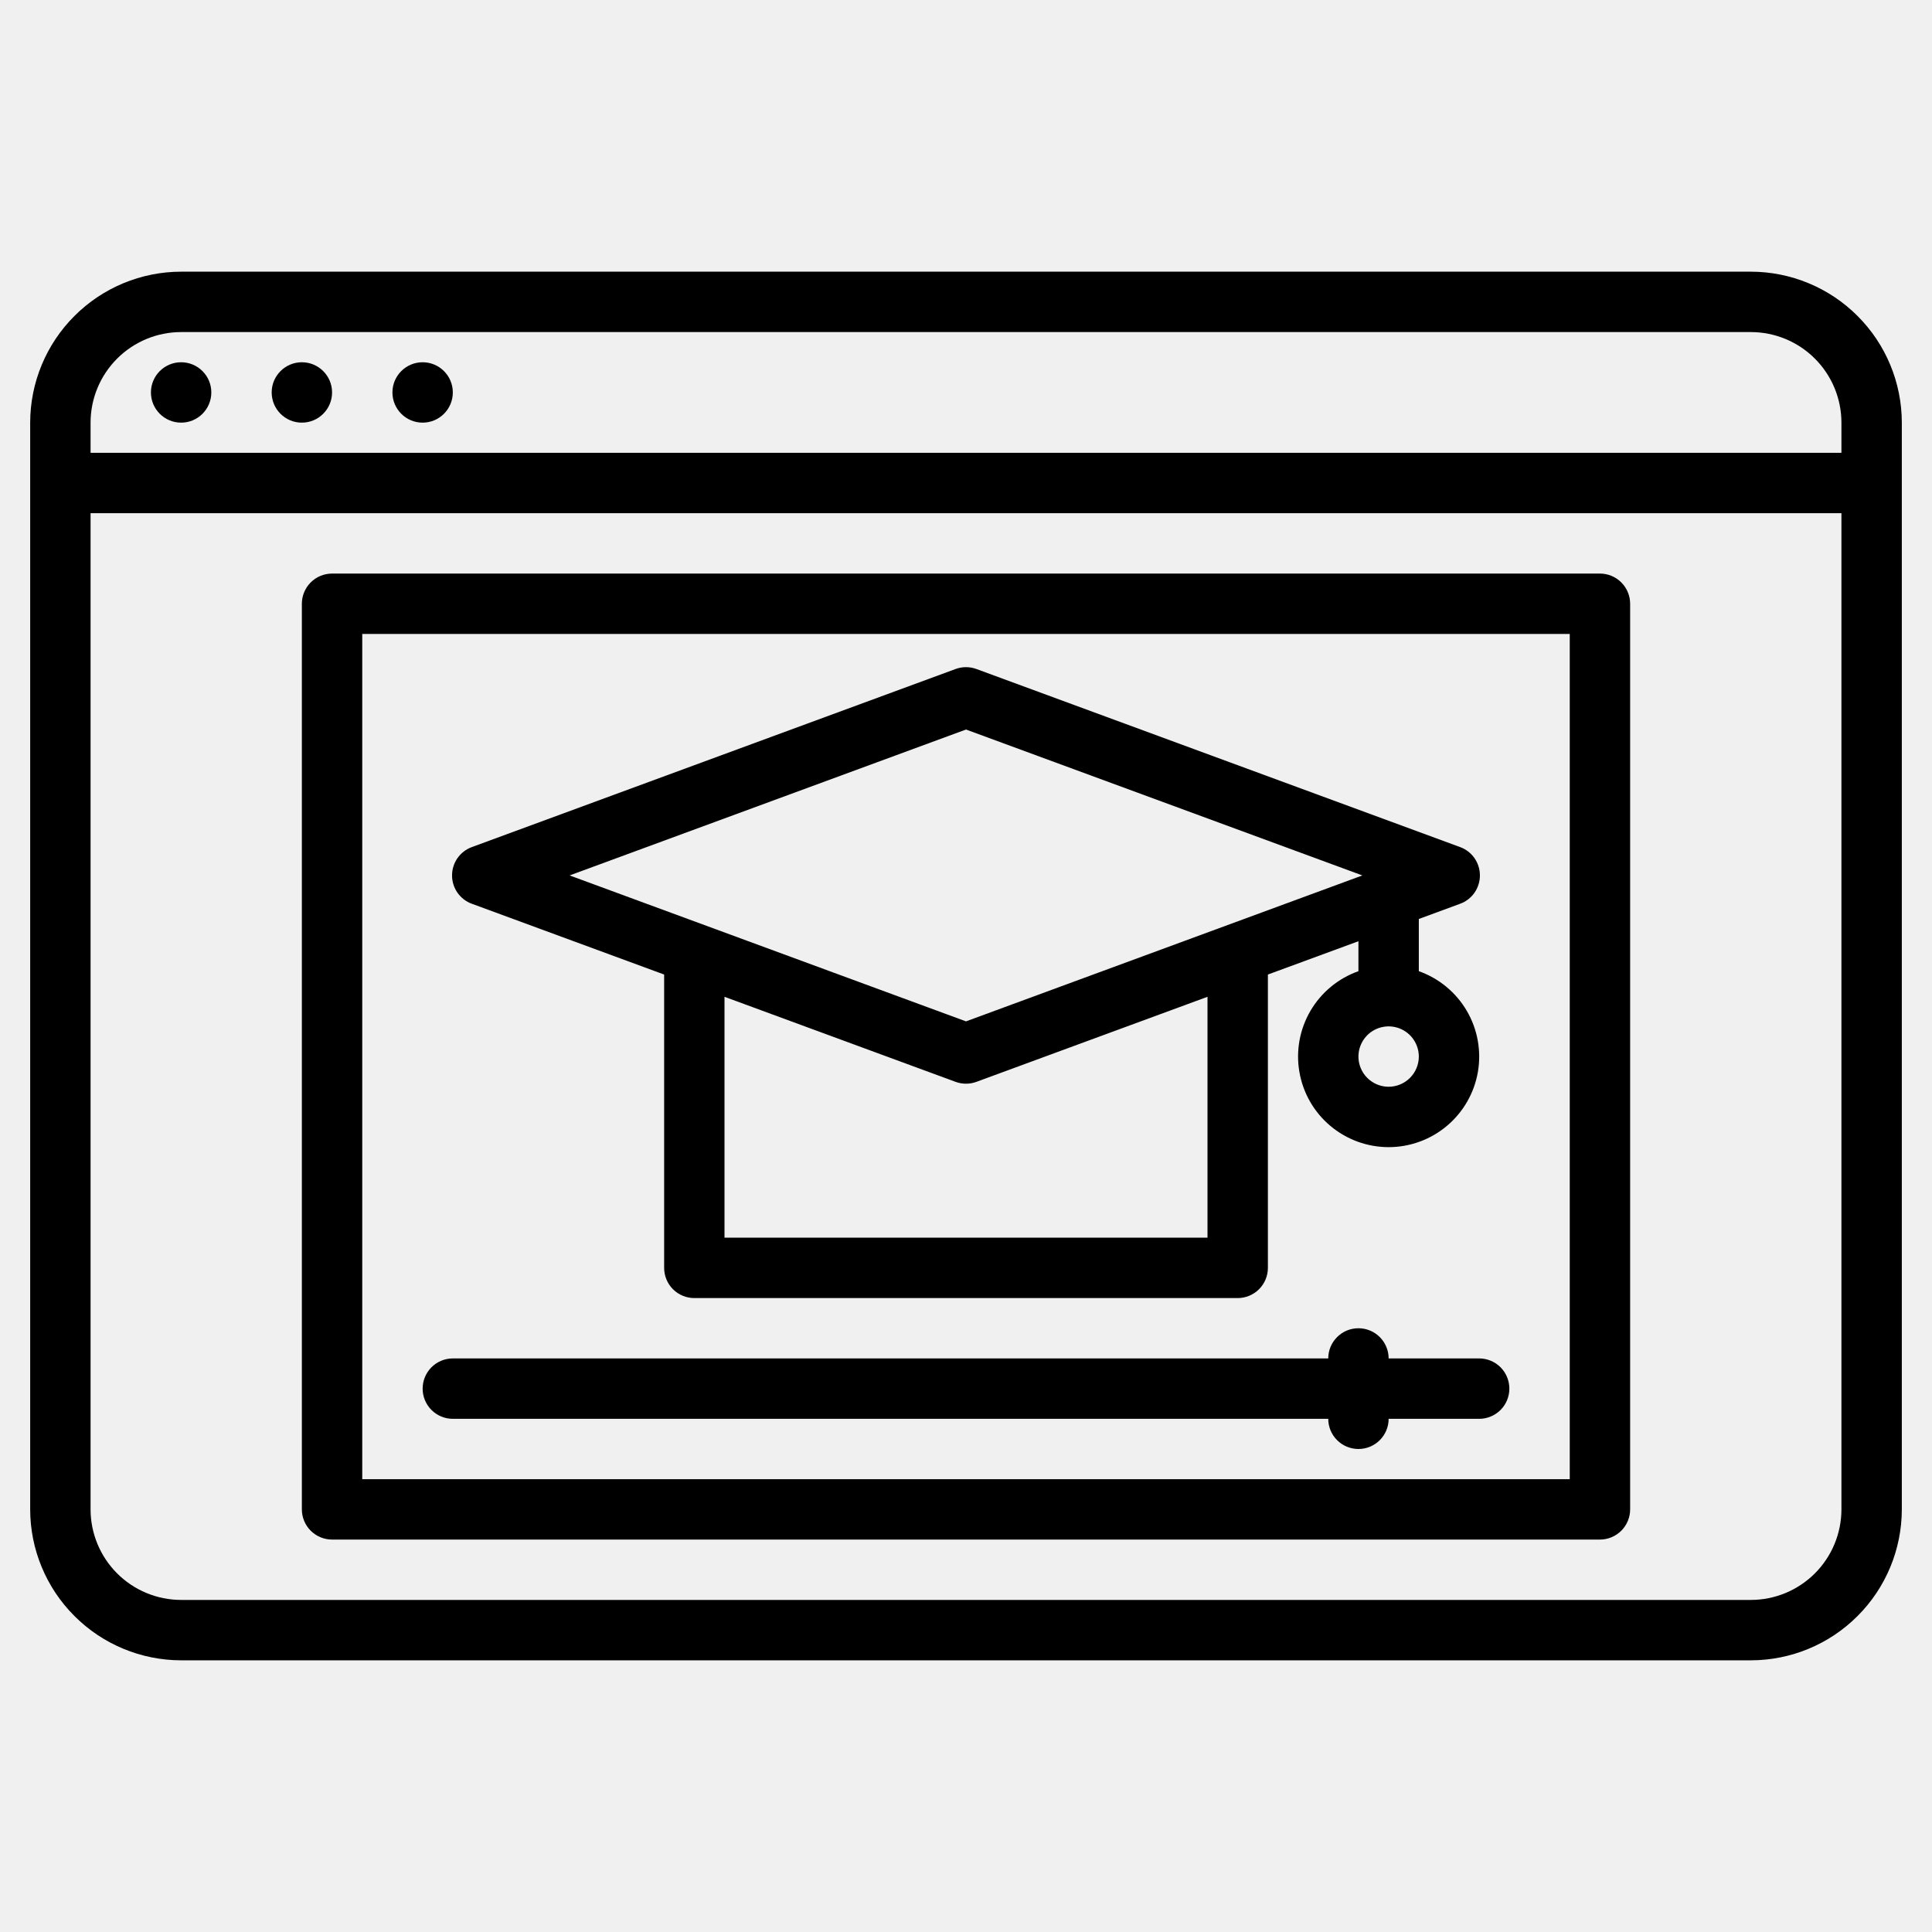
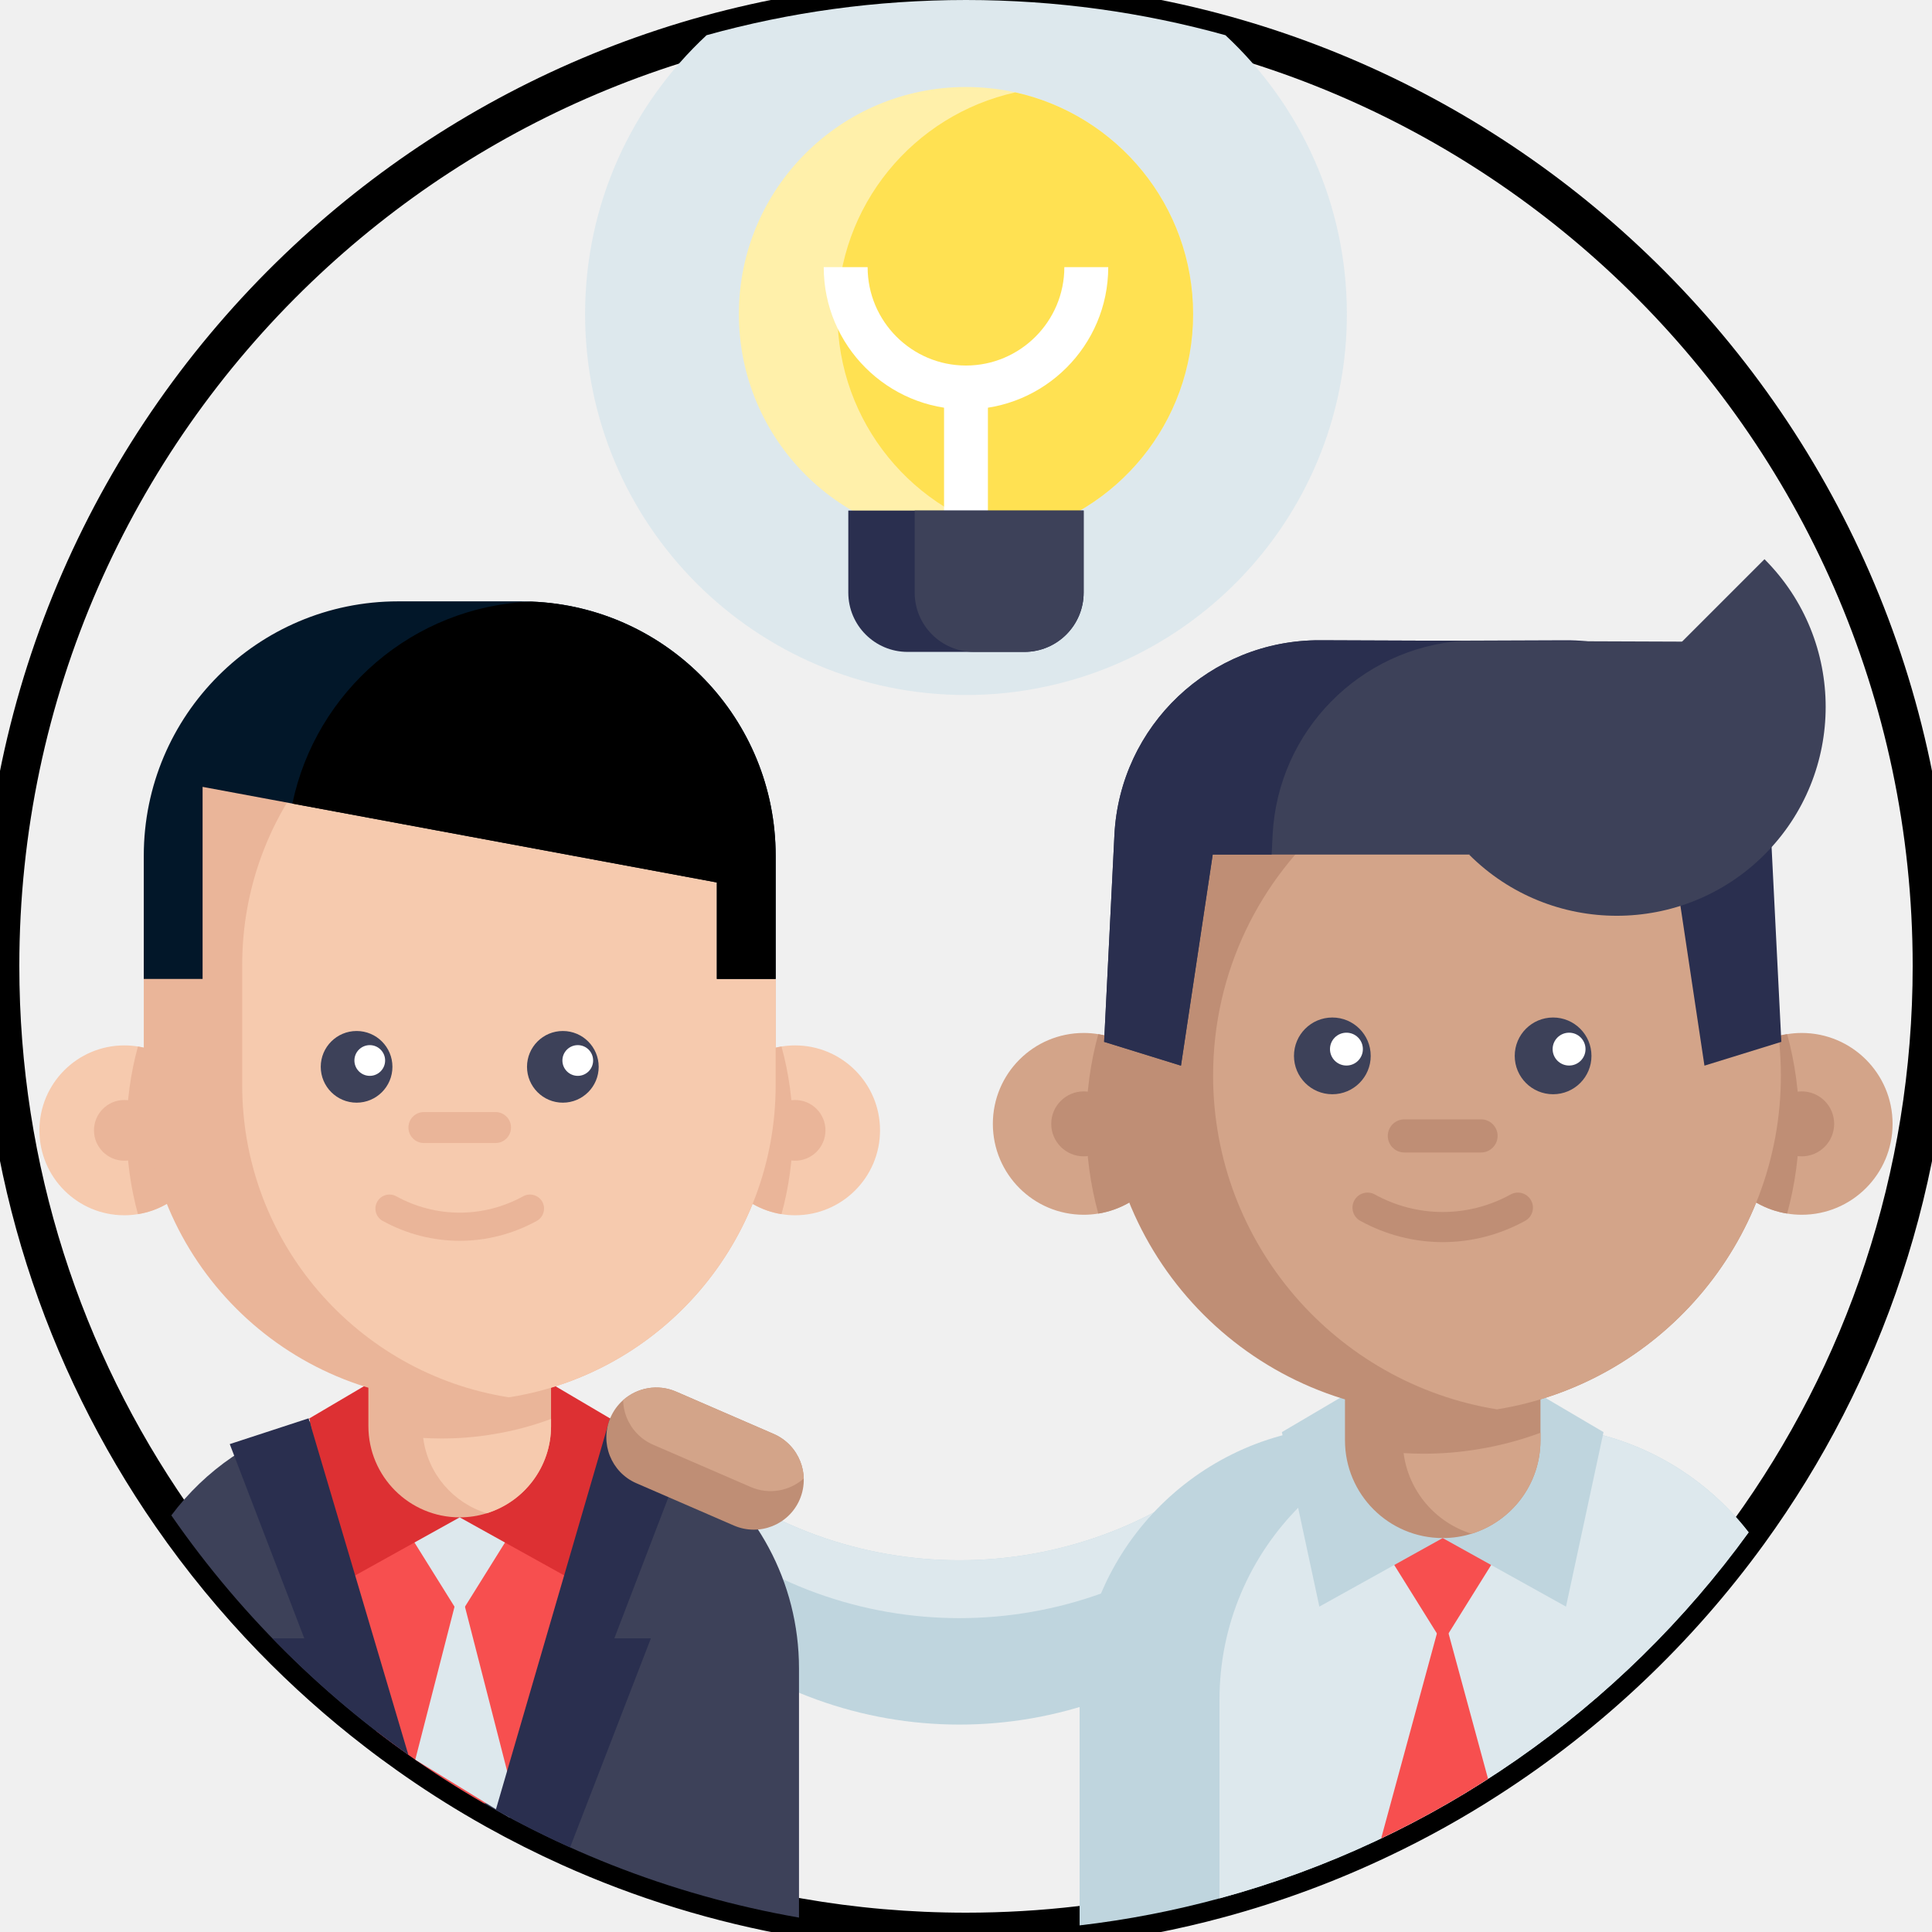
<svg xmlns="http://www.w3.org/2000/svg" width="50" height="50" viewBox="0 0 50 50" fill="none">
-   <path d="M45.312 7.031H4.688C3.652 7.032 2.659 7.444 1.927 8.177C1.194 8.909 0.782 9.902 0.781 10.938V39.062C0.782 40.098 1.194 41.091 1.927 41.823C2.659 42.556 3.652 42.968 4.688 42.969H45.312C46.348 42.968 47.341 42.556 48.073 41.823C48.806 41.091 49.218 40.098 49.219 39.062V10.938C49.218 9.902 48.806 8.909 48.073 8.177C47.341 7.444 46.348 7.032 45.312 7.031ZM2.344 10.938C2.344 10.316 2.592 9.72 3.031 9.281C3.47 8.842 4.066 8.594 4.688 8.594H45.312C45.934 8.594 46.53 8.842 46.969 9.281C47.408 9.72 47.656 10.316 47.656 10.938V11.719H2.344V10.938ZM47.656 39.062C47.656 39.684 47.408 40.28 46.969 40.719C46.53 41.158 45.934 41.406 45.312 41.406H4.688C4.066 41.406 3.47 41.158 3.031 40.719C2.592 40.28 2.344 39.684 2.344 39.062V13.281H47.656V39.062Z" fill="black" />
-   <path d="M4.688 10.938C5.119 10.938 5.469 10.588 5.469 10.156C5.469 9.725 5.119 9.375 4.688 9.375C4.256 9.375 3.906 9.725 3.906 10.156C3.906 10.588 4.256 10.938 4.688 10.938Z" fill="black" />
-   <path d="M7.812 10.938C8.244 10.938 8.594 10.588 8.594 10.156C8.594 9.725 8.244 9.375 7.812 9.375C7.381 9.375 7.031 9.725 7.031 10.156C7.031 10.588 7.381 10.938 7.812 10.938Z" fill="black" />
-   <path d="M10.938 10.938C11.369 10.938 11.719 10.588 11.719 10.156C11.719 9.725 11.369 9.375 10.938 9.375C10.506 9.375 10.156 9.725 10.156 10.156C10.156 10.588 10.506 10.938 10.938 10.938Z" fill="black" />
-   <path d="M12.211 23.389L17.188 25.221V32.812C17.188 33.02 17.27 33.218 17.416 33.365C17.563 33.511 17.762 33.594 17.969 33.594H32.031C32.239 33.594 32.437 33.511 32.584 33.365C32.73 33.218 32.813 33.02 32.813 32.812V25.221L35.156 24.359V25.134C34.635 25.319 34.196 25.681 33.916 26.158C33.636 26.635 33.534 27.195 33.628 27.74C33.721 28.285 34.004 28.78 34.427 29.136C34.85 29.492 35.385 29.688 35.938 29.688C36.49 29.688 37.026 29.492 37.448 29.136C37.871 28.78 38.154 28.285 38.248 27.74C38.341 27.195 38.239 26.635 37.959 26.158C37.679 25.681 37.24 25.319 36.719 25.134V23.783L37.789 23.389C37.939 23.334 38.069 23.234 38.16 23.103C38.251 22.972 38.3 22.816 38.3 22.656C38.3 22.496 38.251 22.34 38.16 22.209C38.069 22.078 37.939 21.978 37.789 21.923L25.27 17.314C25.095 17.25 24.904 17.25 24.73 17.314L12.21 21.923C12.06 21.978 11.931 22.078 11.839 22.209C11.748 22.34 11.699 22.496 11.699 22.656C11.699 22.816 11.748 22.972 11.839 23.103C11.931 23.234 12.06 23.334 12.21 23.389H12.211ZM35.938 28.125C35.783 28.125 35.632 28.079 35.504 27.993C35.375 27.907 35.275 27.785 35.216 27.643C35.157 27.5 35.141 27.343 35.171 27.191C35.202 27.04 35.276 26.901 35.385 26.791C35.494 26.682 35.634 26.608 35.785 26.578C35.937 26.547 36.094 26.563 36.236 26.622C36.379 26.681 36.501 26.781 36.587 26.91C36.673 27.038 36.719 27.189 36.719 27.344C36.719 27.551 36.636 27.749 36.49 27.896C36.343 28.042 36.145 28.125 35.938 28.125ZM31.25 32.031H18.75V25.797L24.73 27.998C24.904 28.062 25.096 28.062 25.27 27.998L31.25 25.797V32.031ZM25 18.88L35.258 22.656L25 26.433L14.742 22.656L25 18.88Z" fill="black" />
-   <path d="M8.594 39.844H41.406C41.613 39.844 41.812 39.761 41.959 39.615C42.105 39.468 42.188 39.27 42.188 39.062V15.625C42.188 15.418 42.105 15.219 41.959 15.073C41.812 14.926 41.613 14.844 41.406 14.844H8.594C8.387 14.844 8.188 14.926 8.041 15.073C7.895 15.219 7.812 15.418 7.812 15.625V39.062C7.812 39.27 7.895 39.468 8.041 39.615C8.188 39.761 8.387 39.844 8.594 39.844ZM9.375 16.406H40.625V38.281H9.375V16.406Z" fill="black" />
-   <path d="M38.281 35.156H35.938C35.938 34.949 35.855 34.75 35.709 34.604C35.562 34.457 35.364 34.375 35.156 34.375C34.949 34.375 34.75 34.457 34.604 34.604C34.457 34.75 34.375 34.949 34.375 35.156H11.719C11.511 35.156 11.313 35.239 11.166 35.385C11.02 35.532 10.938 35.73 10.938 35.938C10.938 36.145 11.02 36.343 11.166 36.49C11.313 36.636 11.511 36.719 11.719 36.719H34.375C34.375 36.926 34.457 37.125 34.604 37.271C34.75 37.418 34.949 37.5 35.156 37.5C35.364 37.5 35.562 37.418 35.709 37.271C35.855 37.125 35.938 36.926 35.938 36.719H38.281C38.489 36.719 38.687 36.636 38.834 36.49C38.98 36.343 39.062 36.145 39.062 35.938C39.062 35.73 38.98 35.532 38.834 35.385C38.687 35.239 38.489 35.156 38.281 35.156Z" fill="black" />
+   <g clip-path="url(#clip0)">
+     <path d="M50 25C50 30.474 48.24 35.539 45.255 39.657C43.426 42.179 41.138 44.348 38.511 46.037C37.626 46.608 36.702 47.123 35.744 47.578C34.41 48.215 33.011 48.736 31.56 49.13C30.386 49.449 29.177 49.684 27.94 49.829C26.976 49.942 25.994 50 25 50C23.526 50 22.082 49.873 20.678 49.627C18.604 49.265 16.618 48.649 14.754 47.81C14.097 47.514 13.455 47.191 12.83 46.842C12.729 46.786 12.627 46.727 12.527 46.67C11.853 46.282 11.2 45.862 10.568 45.414C10.291 45.218 10.018 45.017 9.751 44.81C8.794 44.074 7.891 43.267 7.05 42.4C6.094 41.414 5.219 40.35 4.434 39.217C1.638 35.181 0 30.281 0 25C0 17.901 2.959 11.493 7.711 6.942C12.201 2.642 18.291 0 25 0C31.708 0 37.798 2.642 42.288 6.941C47.041 11.492 50 17.901 50 25Z" stroke="black" />
+     <path d="M31.87 37.782V42.035C27.815 45.498 21.844 45.498 17.789 42.035V37.782C21.844 41.245 27.815 41.245 31.87 37.782Z" fill="#BFD5DE" />
+     <path d="M31.87 37.782V39.28C27.815 42.743 21.844 42.743 17.789 39.28V37.782C21.844 41.245 27.815 41.245 31.87 37.782Z" fill="#DDE8ED" />
+     <path d="M45.255 39.657C41.95 44.216 37.143 47.616 31.56 49.13C30.386 49.449 29.177 49.685 27.94 49.829V43.992C27.94 40.273 30.804 37.222 34.449 36.928C34.641 36.911 34.834 36.904 35.029 36.904H39.645C40.191 36.904 40.722 36.965 41.233 37.082C42.856 37.453 44.269 38.383 45.255 39.657Z" fill="#BFD5DE" />
+     <path d="M45.255 39.657C41.95 44.216 37.143 47.616 31.56 49.13V43.992C31.56 40.078 34.735 36.904 38.65 36.904H39.646C41.928 36.904 43.959 37.983 45.255 39.657Z" fill="#DDE8ED" />
+     <path d="M30.399 29.085C30.399 30.256 29.544 31.227 28.424 31.407C28.301 31.427 28.175 31.438 28.047 31.438C26.747 31.438 25.695 30.385 25.695 29.085C25.695 27.786 26.747 26.733 28.047 26.733C28.175 26.733 28.301 26.744 28.424 26.764C29.544 26.944 30.399 27.914 30.399 29.085Z" fill="#D3A489" />
+     <path d="M39.24 39.461L37.337 42.514L35.434 39.461" fill="#F74F4F" />
+     <path d="M38.511 46.037C37.625 46.608 36.702 47.123 35.744 47.578L37.338 41.719L38.511 46.037Z" fill="#F74F4F" />
+     <path d="M30.399 29.086C30.399 30.256 29.544 31.227 28.424 31.408C28.22 30.668 28.112 29.889 28.112 29.086C28.112 28.282 28.22 27.503 28.424 26.764C29.544 26.944 30.399 27.915 30.399 29.086Z" fill="#BF8E75" />
+     <path d="M28.888 29.085C28.888 29.55 28.511 29.926 28.047 29.926C27.583 29.926 27.206 29.55 27.206 29.085C27.206 28.621 27.583 28.245 28.047 28.245C28.511 28.245 28.888 28.621 28.888 29.085Z" fill="#BF8E75" />
+     <path d="M37.337 39.805L34.145 41.579L33.175 37.063L35.157 35.895" fill="#BFD5DE" />
+     <path d="M37.337 39.805L40.528 41.579L41.499 37.063L39.516 35.895" fill="#BFD5DE" />
+     <path d="M44.275 29.085C44.275 30.256 45.131 31.227 46.251 31.407C46.373 31.427 46.499 31.438 46.627 31.438C47.927 31.438 48.98 30.385 48.98 29.085C48.98 27.786 47.927 26.733 46.627 26.733C46.499 26.733 46.373 26.744 46.251 26.764C45.131 26.944 44.275 27.914 44.275 29.085Z" fill="#D3A489" />
+     <path d="M44.275 29.085C44.275 30.256 45.131 31.227 46.251 31.407C46.454 30.667 46.563 29.889 46.563 29.085C46.563 28.281 46.454 27.503 46.251 26.763C45.131 26.943 44.275 27.914 44.275 29.085Z" fill="#BF8E75" />
+     <path d="M47.468 29.085C47.468 29.55 47.092 29.926 46.628 29.926C46.163 29.926 45.787 29.55 45.787 29.085C45.787 28.621 46.163 28.245 46.628 28.245C47.092 28.245 47.468 28.621 47.468 29.085Z" fill="#BF8E75" />
+     <path d="M46.089 27.835C46.089 32.19 42.907 35.803 38.742 36.474C38.285 36.549 37.816 36.587 37.337 36.587C32.504 36.587 28.586 32.669 28.586 27.835C28.586 25.548 29.38 22.115 30.816 20.556C32.416 18.82 34.791 19.084 37.337 19.084C37.816 19.084 38.285 19.122 38.742 19.197C42.907 19.868 46.089 23.48 46.089 27.835Z" fill="#BF8E75" />
+     <path d="M39.867 34.172V37.276C39.867 38.413 39.118 39.373 38.085 39.692C37.849 39.766 37.597 39.805 37.337 39.805C35.94 39.805 34.808 38.673 34.808 37.276V34.172H39.867Z" fill="#BF8E75" />
+     <path d="M39.867 37.08V37.276C39.867 38.413 39.117 39.373 38.085 39.693C37.154 39.406 36.454 38.597 36.325 37.606C36.494 37.616 36.663 37.622 36.834 37.622C37.313 37.622 37.782 37.584 38.239 37.508C38.802 37.418 39.346 37.273 39.867 37.08Z" fill="#D3A489" />
+     <path d="M46.089 27.835C46.089 32.19 42.907 35.803 38.742 36.474C34.577 35.803 31.395 32.19 31.395 27.835C31.395 25.154 32.601 22.754 34.501 21.148C35.686 20.146 37.142 19.455 38.742 19.197C42.625 19.822 45.654 23.005 46.046 26.963C46.074 27.25 46.089 27.541 46.089 27.835Z" fill="#D3A489" />
+     <path d="M37.337 32.146C36.604 32.146 35.872 31.962 35.204 31.595C35.015 31.491 34.947 31.255 35.05 31.066C35.154 30.878 35.391 30.809 35.579 30.912C36.68 31.518 37.995 31.518 39.096 30.912C39.284 30.809 39.521 30.878 39.624 31.066C39.728 31.255 39.659 31.491 39.471 31.595C38.803 31.962 38.07 32.146 37.337 32.146Z" fill="#BF8E75" />
+     <path d="M35.474 27.326C35.474 27.874 35.029 28.319 34.481 28.319C33.932 28.319 33.488 27.874 33.488 27.326C33.488 26.777 33.932 26.333 34.481 26.333C35.029 26.333 35.474 26.777 35.474 27.326Z" fill="#3D4159" />
+     <path d="M41.187 27.326C41.187 27.874 40.742 28.319 40.194 28.319C39.645 28.319 39.201 27.874 39.201 27.326C39.201 26.777 39.645 26.333 40.194 26.333C40.742 26.333 41.187 26.777 41.187 27.326Z" fill="#3D4159" />
+     <path d="M35.271 27.151C35.271 27.386 35.081 27.576 34.846 27.576C34.611 27.576 34.42 27.386 34.42 27.151C34.42 26.916 34.611 26.726 34.846 26.726C35.081 26.726 35.271 26.916 35.271 27.151Z" fill="white" />
+     <path d="M41.033 27.151C41.033 27.386 40.843 27.576 40.608 27.576C40.373 27.576 40.182 27.386 40.182 27.151C40.182 26.916 40.373 26.726 40.608 26.726C40.843 26.726 41.033 26.916 41.033 27.151Z" fill="white" />
+     <path d="M38.33 29.826H36.344C36.108 29.826 35.916 29.634 35.916 29.397C35.916 29.161 36.108 28.969 36.344 28.969H38.33C38.566 28.969 38.758 29.161 38.758 29.397C38.758 29.634 38.566 29.826 38.33 29.826Z" fill="#BF8E75" />
+     <path d="M36.825 16.584C39.476 16.773 41.605 18.915 41.74 21.611L41.765 22.116H43.29L44.111 27.579L46.101 26.963L45.833 21.611C45.693 18.779 43.35 16.56 40.516 16.57L36.825 16.584Z" fill="#2A2F4F" />
+     <path d="M45.665 14.472C47.776 16.583 47.776 20.006 45.665 22.117C43.554 24.228 40.131 24.228 38.02 22.117L45.665 14.472Z" fill="#3D4159" />
+     <path d="M38.02 22.116H31.385L30.564 27.579L28.575 26.963L28.841 21.611C28.982 18.779 31.325 16.559 34.159 16.57L43.741 16.606L45.008 18.886" fill="#3D4159" />
+     <path d="M37.849 16.584C35.198 16.773 33.07 18.915 32.935 21.611L32.91 22.116H31.385L30.563 27.579L28.574 26.963L28.841 21.611C28.982 18.779 31.324 16.56 34.159 16.57L37.849 16.584Z" fill="#2A2F4F" />
+     <path d="M20.678 43.181V49.627C13.961 48.457 8.165 44.606 4.434 39.218C5.311 38.044 6.569 37.172 8.025 36.783C8.128 36.754 8.232 36.729 8.338 36.706C8.619 36.645 8.906 36.603 9.199 36.58C9.378 36.566 9.558 36.557 9.741 36.557H14.054C14.537 36.557 15.006 36.608 15.459 36.706C15.486 36.711 15.511 36.717 15.537 36.723C15.613 36.741 15.689 36.759 15.764 36.779C15.767 36.781 15.767 36.781 15.77 36.782C16.517 36.981 17.21 37.307 17.826 37.736C19.55 38.932 20.678 40.925 20.678 43.181Z" fill="#3D4159" />
+     <path d="M15.787 36.706L15.77 36.782L13.658 46.606C13.549 46.615 13.439 46.623 13.329 46.632C13.175 46.642 13.018 46.651 12.863 46.657C12.751 46.662 12.639 46.667 12.527 46.67C11.853 46.282 11.2 45.862 10.568 45.414C10.291 45.218 10.019 45.017 9.751 44.81L8.025 36.782L8.008 36.706H15.787Z" fill="#F74F4F" />
+     <path d="M13.676 38.947L11.898 41.798L10.12 38.947" fill="#DDE8ED" />
+     <path d="M13.185 47.036C13.251 46.786 13.302 46.634 13.329 46.632L11.898 41.056L10.747 45.54L13.185 47.036Z" fill="#DDE8ED" />
+     <path d="M11.897 39.269L8.915 40.926L8.008 36.707L9.861 35.615" fill="#DD3033" />
+     <path d="M11.897 39.269L14.879 40.926L15.786 36.707L13.933 35.615" fill="#DD3033" />
+     <path d="M15.899 42.4H16.845L14.754 47.81C14.097 47.514 13.455 47.191 12.83 46.842L15.764 36.779L15.787 36.706L17.826 37.373L15.899 42.4Z" fill="#2A2F4F" />
+     <path d="M10.568 45.414C9.303 44.519 8.126 43.51 7.05 42.4H7.875L5.946 37.373L7.987 36.706L8.008 36.779L10.568 45.414Z" fill="#2A2F4F" />
+     <path d="M14.261 34.006V36.906C14.261 37.968 13.561 38.865 12.597 39.163C12.376 39.232 12.141 39.269 11.897 39.269C10.592 39.269 9.534 38.211 9.534 36.906V34.006H14.261Z" fill="#EAB599" />
+     <path d="M14.261 36.722V36.906C14.261 37.968 13.561 38.865 12.597 39.163C11.726 38.895 11.072 38.139 10.952 37.214C11.109 37.223 11.268 37.228 11.428 37.228C11.875 37.228 12.313 37.193 12.74 37.122C13.266 37.038 13.774 36.903 14.261 36.722Z" fill="#F6CAAE" />
+     <path d="M5.415 29.253C5.415 30.347 4.616 31.254 3.57 31.422C3.455 31.441 3.338 31.451 3.218 31.451C2.004 31.451 1.02 30.467 1.02 29.253C1.02 28.039 2.004 27.055 3.218 27.055C3.338 27.055 3.455 27.065 3.57 27.083C4.616 27.252 5.415 28.159 5.415 29.253Z" fill="#F6CAAE" />
+     <path d="M5.415 29.253C5.415 30.347 4.616 31.254 3.57 31.422C3.38 30.731 3.278 30.004 3.278 29.253C3.278 28.502 3.38 27.775 3.57 27.084C4.616 27.252 5.415 28.159 5.415 29.253Z" fill="#EAB599" />
+     <path d="M4.003 29.253C4.003 29.687 3.651 30.039 3.218 30.039C2.784 30.039 2.432 29.687 2.432 29.253C2.432 28.82 2.784 28.468 3.218 28.468C3.651 28.468 4.003 28.82 4.003 29.253Z" fill="#EAB599" />
+     <path d="M18.38 29.253C18.38 30.347 19.179 31.254 20.225 31.422C20.34 31.441 20.457 31.451 20.577 31.451C21.791 31.451 22.775 30.467 22.775 29.253C22.775 28.039 21.791 27.055 20.577 27.055C20.457 27.055 20.34 27.065 20.225 27.083C19.179 27.252 18.38 28.159 18.38 29.253Z" fill="#F6CAAE" />
+     <path d="M18.38 29.253C18.38 30.347 19.179 31.254 20.225 31.422C20.416 30.731 20.517 30.004 20.517 29.253C20.517 28.502 20.416 27.775 20.225 27.084C19.179 27.252 18.38 28.159 18.38 29.253Z" fill="#EAB599" />
+     <path d="M20.074 24.972V28.085C20.074 32.154 17.101 35.529 13.21 36.156C13.197 36.158 13.183 36.16 13.169 36.162C12.755 36.228 12.331 36.261 11.897 36.261C7.382 36.261 3.721 32.601 3.721 28.085V24.972C3.721 24.021 3.884 23.107 4.183 22.258C5.301 19.076 8.334 16.795 11.897 16.795H11.898C12.331 16.795 12.756 16.828 13.171 16.894C17.082 17.505 20.074 20.889 20.074 24.972Z" fill="#EAB599" />
+     <path d="M21.363 29.253C21.363 29.687 21.011 30.039 20.577 30.039C20.143 30.039 19.792 29.687 19.792 29.253C19.792 28.82 20.143 28.468 20.577 28.468C21.011 28.468 21.363 28.82 21.363 29.253Z" fill="#EAB599" />
+     <path d="M20.074 24.972V28.085C20.074 32.154 17.101 35.529 13.21 36.156C13.197 36.157 13.183 36.16 13.169 36.162C9.259 35.551 6.268 32.167 6.268 28.085V24.971C6.268 20.889 9.259 17.505 13.171 16.894C17.082 17.505 20.074 20.889 20.074 24.972Z" fill="#F6CAAE" />
+     <path d="M10.156 27.609C10.156 28.121 9.741 28.537 9.229 28.537C8.717 28.537 8.301 28.121 8.301 27.609C8.301 27.097 8.717 26.682 9.229 26.682C9.741 26.682 10.156 27.097 10.156 27.609Z" fill="#3D4159" />
+     <path d="M15.494 27.609C15.494 28.121 15.079 28.537 14.566 28.537C14.054 28.537 13.639 28.121 13.639 27.609C13.639 27.097 14.054 26.682 14.566 26.682C15.079 26.682 15.494 27.097 15.494 27.609Z" fill="#3D4159" />
+     <path d="M9.967 27.445C9.967 27.665 9.789 27.843 9.57 27.843C9.35 27.843 9.172 27.665 9.172 27.445C9.172 27.226 9.35 27.048 9.57 27.048C9.789 27.048 9.967 27.226 9.967 27.445Z" fill="white" />
+     <path d="M15.35 27.445C15.35 27.665 15.173 27.843 14.953 27.843C14.734 27.843 14.555 27.665 14.555 27.445C14.555 27.226 14.734 27.048 14.953 27.048C15.173 27.048 15.35 27.226 15.35 27.445Z" fill="white" />
+     <path d="M12.825 29.581H10.97C10.749 29.581 10.57 29.401 10.57 29.18C10.57 28.96 10.749 28.78 10.97 28.78H12.825C13.046 28.78 13.225 28.96 13.225 29.18C13.225 29.401 13.046 29.581 12.825 29.581Z" fill="#EAB599" />
+     <path d="M11.898 32.112C11.213 32.112 10.528 31.94 9.904 31.597C9.728 31.5 9.664 31.279 9.761 31.103C9.858 30.927 10.079 30.863 10.255 30.959C11.284 31.525 12.512 31.525 13.541 30.959C13.717 30.863 13.938 30.927 14.035 31.103C14.132 31.279 14.067 31.5 13.891 31.597C13.267 31.94 12.582 32.112 11.898 32.112Z" fill="#EAB599" />
+     <path d="M20.074 22.146V25.335H18.552V22.838L7.567 20.796L5.243 20.364V25.335H3.721V22.146C3.721 18.51 6.668 15.563 10.303 15.563H13.492C13.578 15.563 13.665 15.565 13.752 15.569C17.266 15.704 20.074 18.596 20.074 22.146Z" fill="#021729" />
+     <path d="M20.074 22.146V25.335H18.552V22.838L7.567 20.797C8.173 17.889 10.694 15.687 13.752 15.569C17.266 15.704 20.074 18.597 20.074 22.146Z" fill="black" />
+     <path d="M34.857 8.129C34.857 12.839 31.555 16.777 27.14 17.752C26.452 17.906 25.735 17.987 25 17.987C19.556 17.987 15.142 13.572 15.142 8.129C15.142 5.278 16.351 2.711 18.286 0.911C20.422 0.317 22.673 0 25 0C27.326 0 29.578 0.317 31.714 0.911C33.648 2.711 34.857 5.278 34.857 8.129Z" fill="#DDE8ED" />
+     <path d="M30.877 8.128C30.877 10.937 28.908 13.284 26.276 13.866C25.865 13.958 25.438 14.006 25 14.006C21.754 14.006 19.122 11.374 19.122 8.128C19.122 4.883 21.754 2.252 25 2.252C25.438 2.252 25.865 2.3 26.276 2.39C28.908 2.973 30.877 5.32 30.877 8.128Z" fill="#FFF0AA" />
+     <path d="M30.877 8.129C30.877 10.937 28.908 13.285 26.276 13.866C23.643 13.285 21.674 10.937 21.674 8.129C21.674 5.32 23.643 2.974 26.276 2.391C28.908 2.974 30.877 5.32 30.877 8.129Z" fill="#FFE152" />
+     <path d="M25 10.595C22.97 10.595 21.318 8.944 21.318 6.914H22.454C22.454 8.317 23.596 9.46 25 9.46C26.403 9.46 27.545 8.317 27.545 6.914H28.681C28.681 8.944 27.029 10.595 25 10.595Z" fill="white" />
+     <path d="M24.432 10.028H25.567V15.384H24.432V10.028Z" fill="white" />
+     <path d="M28.045 13.214V15.336C28.045 16.184 27.358 16.871 26.511 16.871H23.488C22.641 16.871 21.954 16.184 21.954 15.336V13.214H28.045Z" fill="#2A2F4F" />
+     <path d="M28.045 13.214V15.336C28.045 16.184 27.358 16.871 26.511 16.871H25.207C24.36 16.871 23.672 16.184 23.672 15.336V13.214H28.045Z" fill="#3D4159" />
+     <path d="M20.695 38.811C20.411 39.465 19.65 39.765 18.994 39.481L16.47 38.386C16.143 38.245 15.904 37.983 15.783 37.676C15.661 37.368 15.657 37.014 15.799 36.687C15.876 36.509 15.989 36.357 16.125 36.236C16.489 35.912 17.021 35.808 17.498 36.015L20.023 37.11C20.351 37.252 20.59 37.514 20.711 37.821C20.766 37.961 20.798 38.111 20.801 38.264C20.806 38.446 20.772 38.632 20.695 38.811Z" fill="#BF8E75" />
+     <path d="M20.801 38.264C20.437 38.587 19.904 38.69 19.427 38.483L16.902 37.389C16.576 37.247 16.337 36.985 16.215 36.678C16.16 36.538 16.13 36.388 16.125 36.236C16.489 35.912 17.022 35.809 17.498 36.015L20.023 37.11C20.351 37.252 20.59 37.514 20.711 37.821C20.766 37.961 20.798 38.111 20.801 38.264Z" fill="#D3A489" />
+   </g>
+   <defs>
+     <clipPath id="clip0">
+       <rect width="50" height="50" fill="white" />
+     </clipPath>
+   </defs>
</svg>
